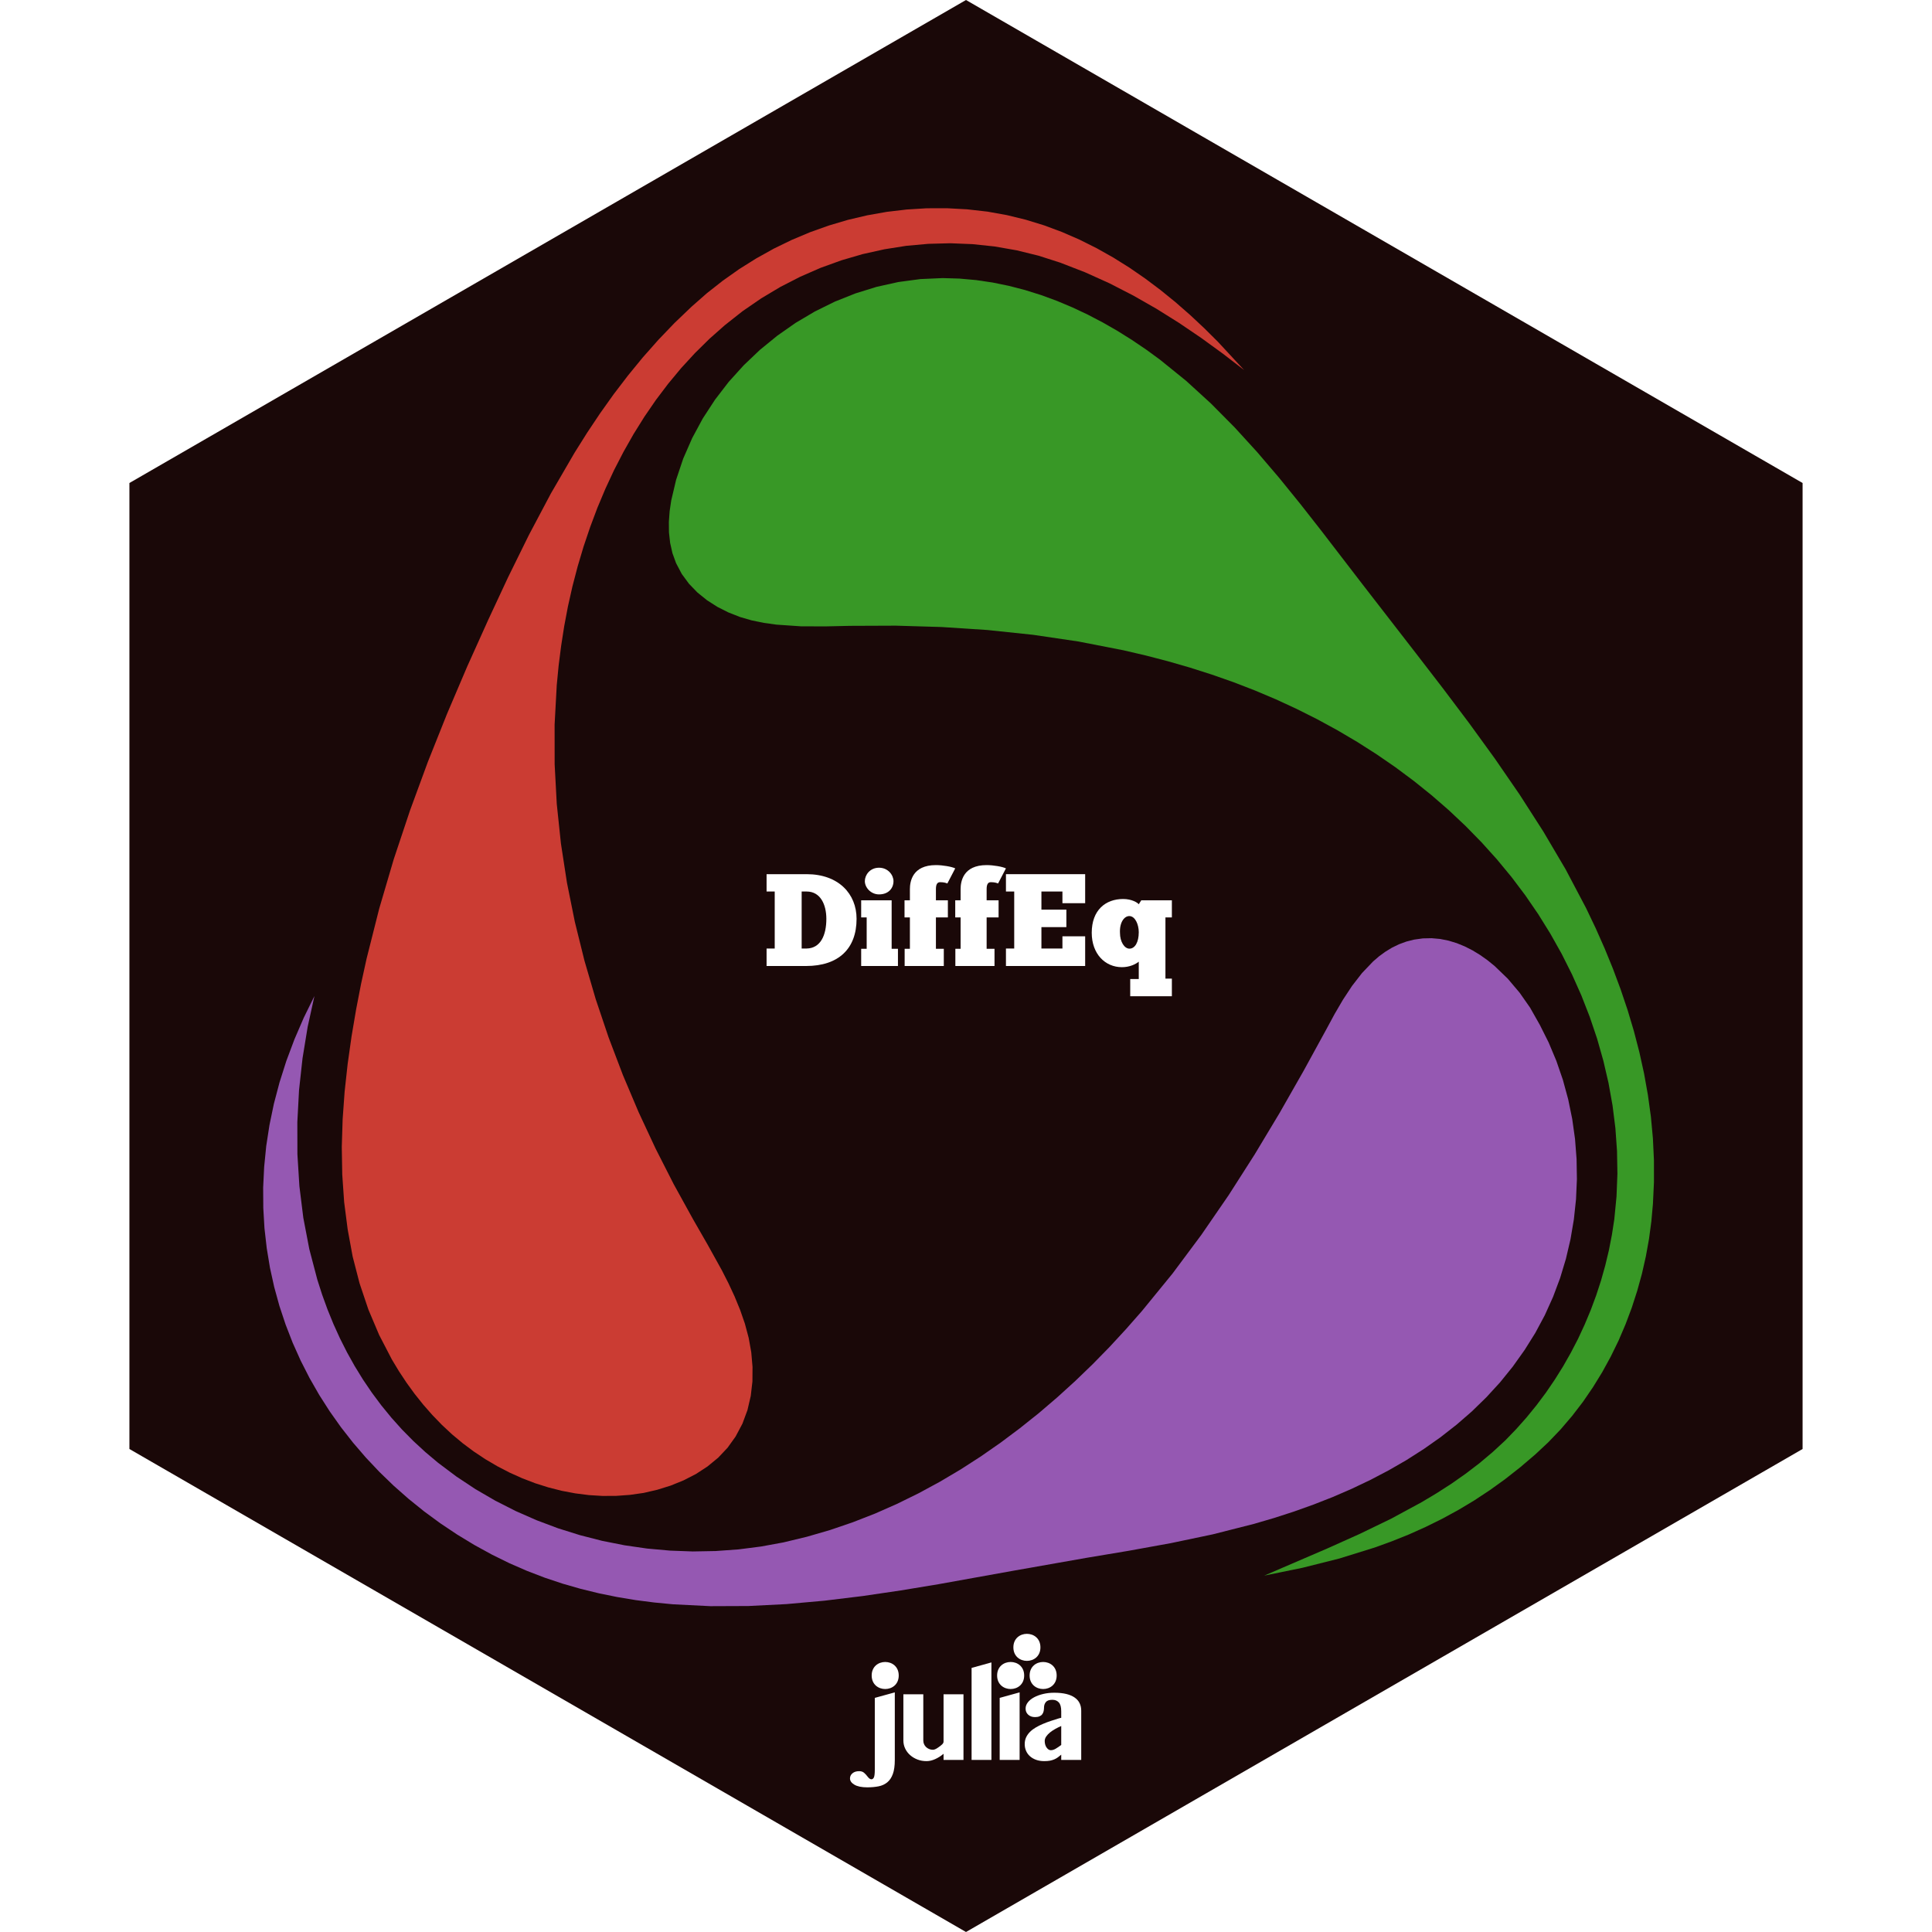
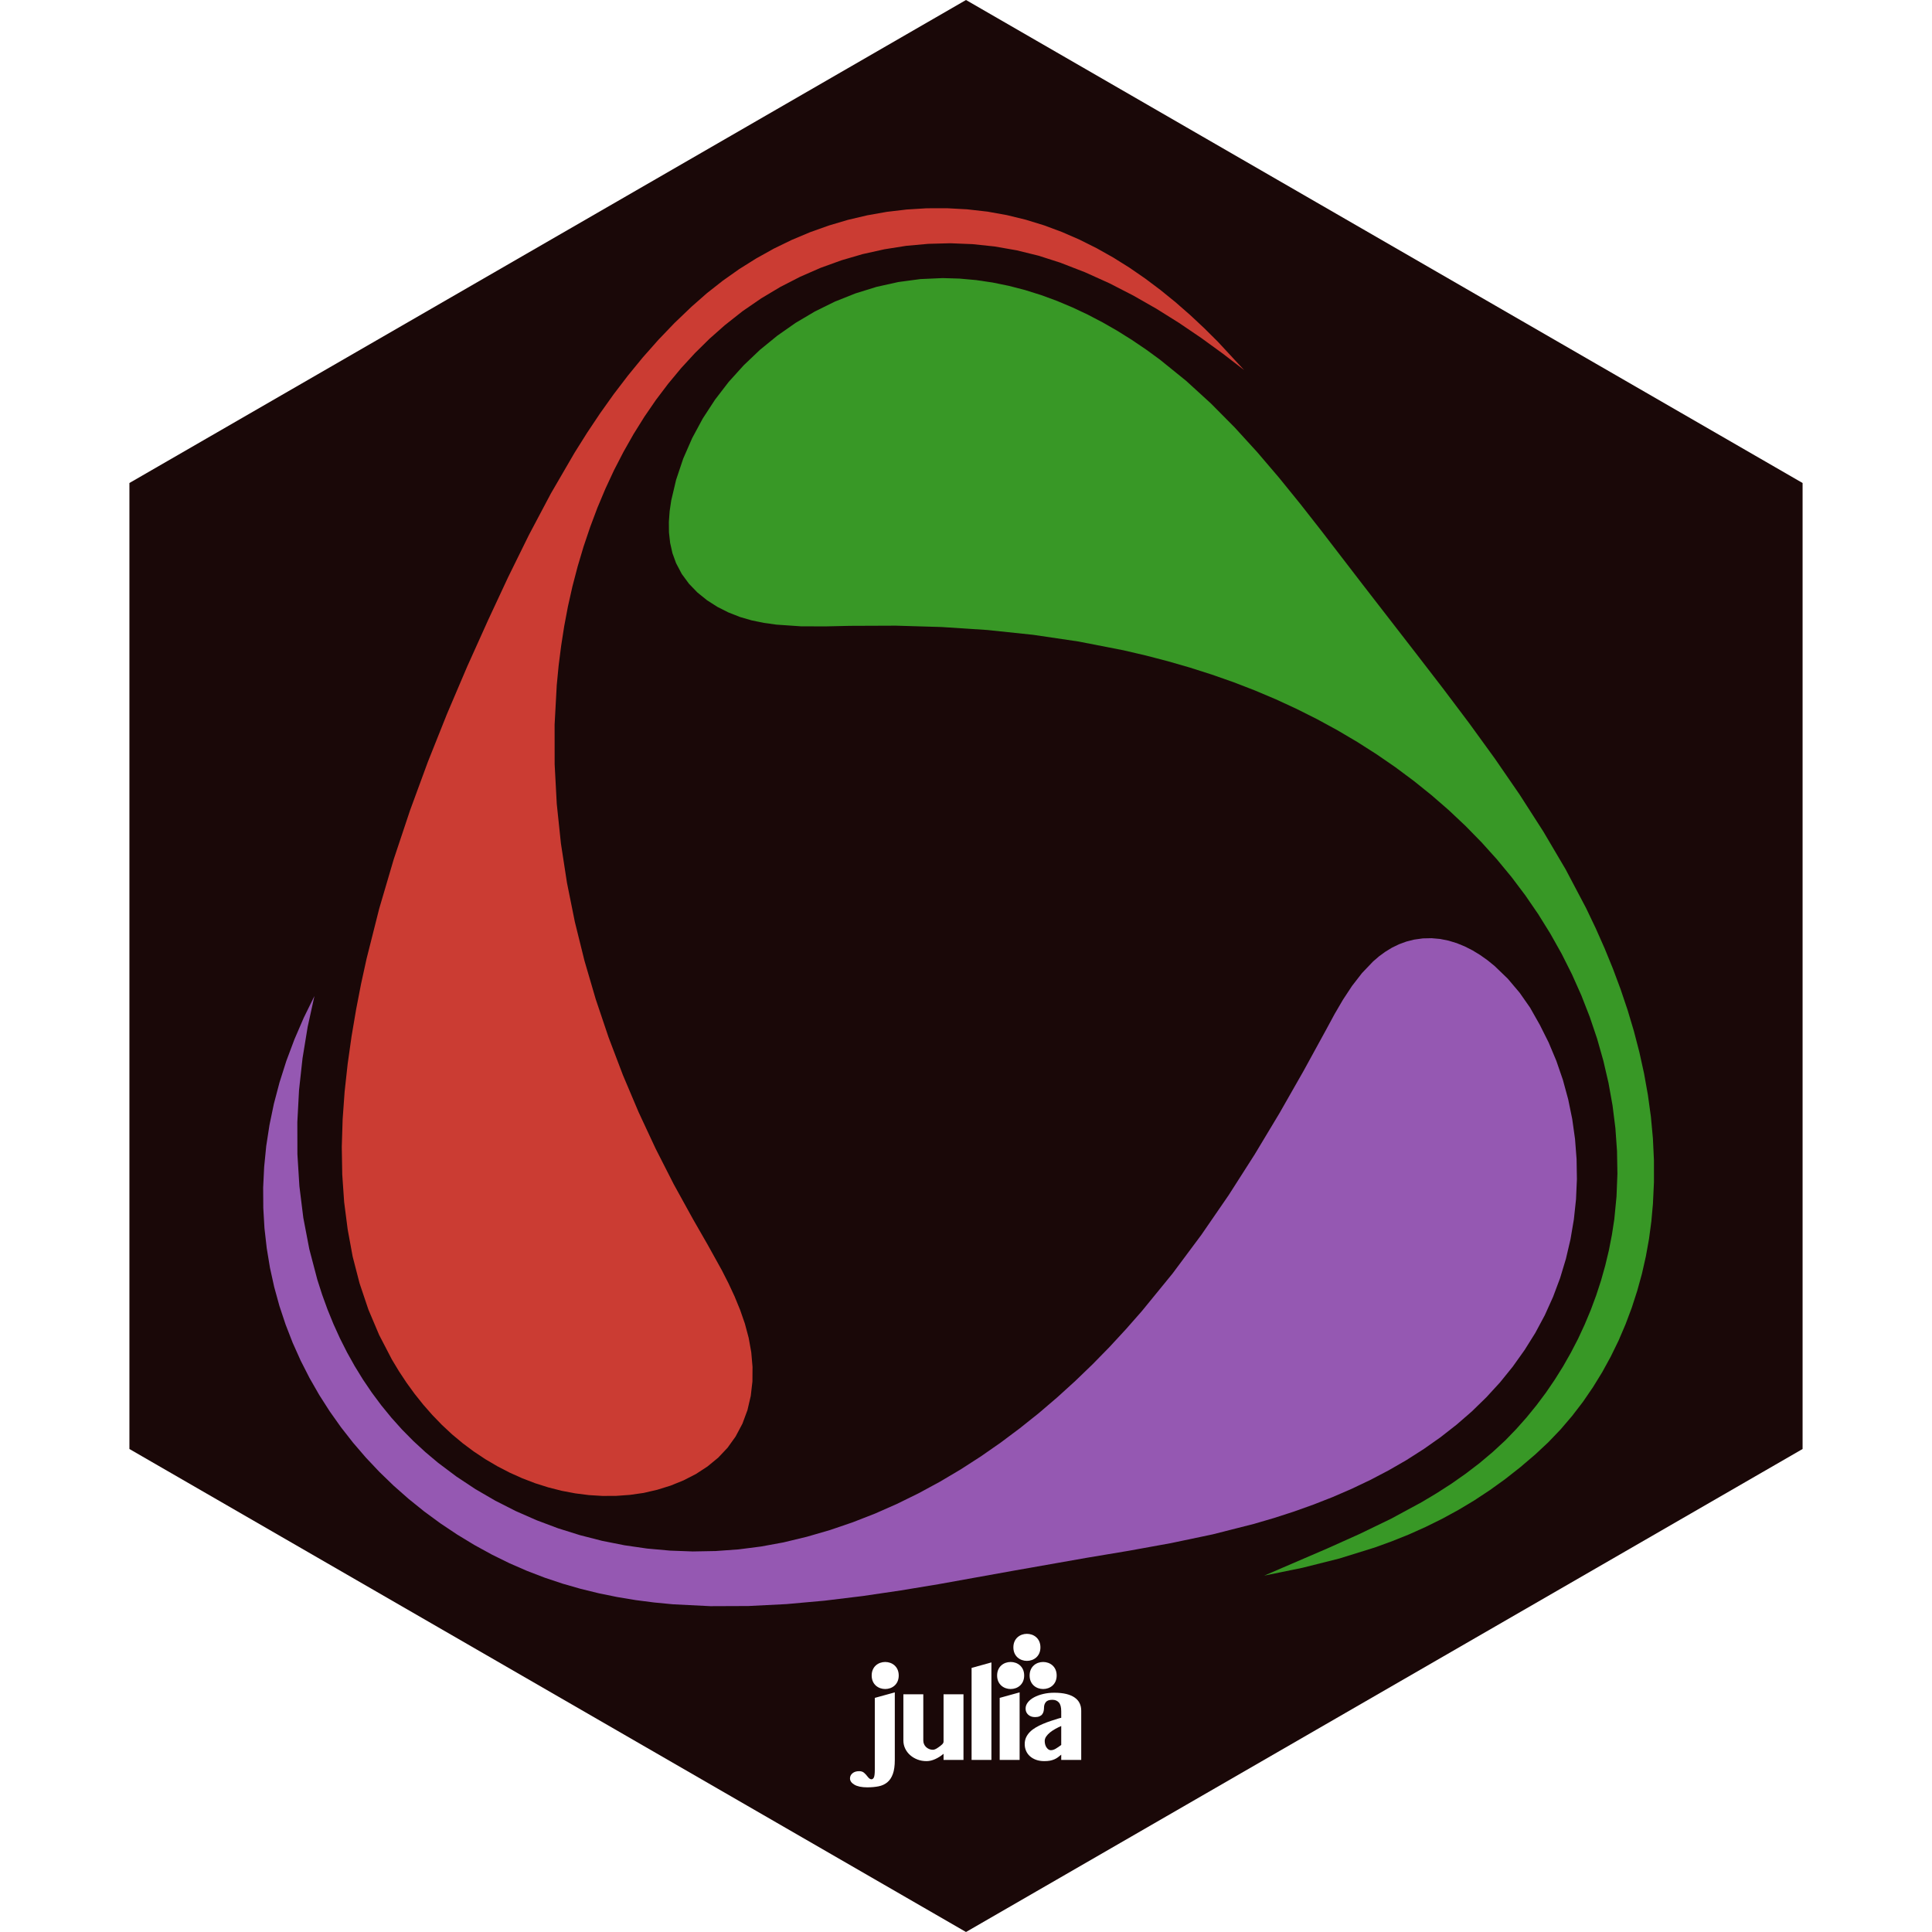
- <svg xmlns="http://www.w3.org/2000/svg" xmlns:xlink="http://www.w3.org/1999/xlink" width="500pt" height="500pt" viewBox="0 0 500 500" version="1.1">
-   <defs>
-     <g>
-       <symbol overflow="visible" id="glyph0-0">
-         <g>
- </g>
-       </symbol>
-       <symbol overflow="visible" id="glyph0-1">
-         <path style="stroke:none;" d="M 11.086 0 C 19.449 0 24.141 -4.453 24.141 -12.207 C 24.141 -18.699 19.449 -23.766 11.219 -23.766 L 0.852 -23.766 L 0.852 -19.277 L 2.957 -19.277 L 2.957 -4.523 L 0.852 -4.523 L 0.852 0 Z M 16.32 -12.207 C 16.32 -7.957 14.824 -4.59 11.219 -4.523 L 9.93 -4.523 L 9.93 -19.277 L 11.219 -19.277 C 14.824 -19.277 16.32 -15.844 16.32 -12.207 Z M 16.32 -12.207 " />
-       </symbol>
-       <symbol overflow="visible" id="glyph0-2">
-         <path style="stroke:none;" d="M 1.801 -21.965 C 1.801 -20.332 3.332 -18.531 5.473 -18.531 C 7.887 -18.531 9.215 -20.094 9.215 -21.965 C 9.215 -23.527 7.82 -25.434 5.473 -25.434 C 3.094 -25.434 1.801 -23.527 1.801 -21.965 Z M 10.371 -4.453 L 8.738 -4.453 L 8.738 -17 L 0.852 -17 L 0.852 -12.578 L 2.277 -12.578 L 2.277 -4.453 L 0.852 -4.453 L 0.852 0 L 10.371 0 Z M 10.371 -4.453 " />
-       </symbol>
-       <symbol overflow="visible" id="glyph0-3">
-         <path style="stroke:none;" d="M 13.973 -25.262 C 13.09 -25.703 10.742 -26.113 8.977 -26.113 C 2.855 -26.113 2.242 -21.828 2.242 -19.891 L 2.242 -17 L 0.852 -17 L 0.852 -12.578 L 2.242 -12.578 L 2.242 -4.453 L 0.883 -4.453 L 0.883 0 L 11.016 0 L 11.016 -4.453 L 8.977 -4.453 L 8.977 -12.578 L 12.07 -12.578 L 12.07 -17 L 8.977 -17 L 8.977 -19.891 C 8.977 -21.113 9.316 -21.691 10.062 -21.691 C 10.98 -21.691 11.559 -21.523 11.934 -21.352 Z M 13.973 -25.262 " />
-       </symbol>
-       <symbol overflow="visible" id="glyph0-4">
-         <path style="stroke:none;" d="M 0.852 -19.277 L 2.992 -19.277 L 2.992 -4.523 L 0.852 -4.523 L 0.852 0 L 21.352 0 L 21.352 -7.684 L 15.469 -7.684 L 15.469 -4.523 L 10.031 -4.523 L 10.031 -10.062 L 16.488 -10.062 L 16.488 -14.586 L 10.031 -14.586 L 10.031 -19.277 L 15.469 -19.277 L 15.469 -16.254 L 21.352 -16.254 L 21.352 -23.766 L 0.852 -23.766 Z M 0.852 -19.277 " />
-       </symbol>
-       <symbol overflow="visible" id="glyph0-5">
-         <path style="stroke:none;" d="M 10.812 7.82 L 21.59 7.82 L 21.59 3.266 L 19.926 3.266 L 19.926 -12.578 L 21.59 -12.578 L 21.59 -17 L 13.668 -17 L 13.023 -15.98 C 12.684 -16.422 11.188 -17.34 8.977 -17.34 C 4.453 -17.34 0.852 -14.484 0.852 -8.602 C 0.852 -3.129 4.316 0.305 8.672 0.305 C 10.676 0.305 12.238 -0.477 13.023 -1.121 L 13.023 3.367 L 10.812 3.367 Z M 13.023 -8.738 C 13.023 -6.152 12.035 -4.488 10.609 -4.488 C 9.316 -4.488 8.16 -6.258 8.16 -8.566 C 8.023 -11.254 9.246 -12.922 10.574 -12.922 C 12.07 -12.922 13.023 -10.777 13.023 -8.738 Z M 13.023 -8.738 " />
-       </symbol>
-     </g>
-   </defs>
-   <g id="surface346">
+ <svg xmlns="http://www.w3.org/2000/svg" width="500pt" height="500pt" viewBox="0 0 500 500" version="1.1">
+   <g id="surface1167818">
    <path style=" stroke:none;fill-rule:nonzero;fill:rgb(10%,3%,3%);fill-opacity:1;" d="M 33.492 375 L 33.492 125 L 250 0 L 466.508 125 L 466.508 375 L 250 500 Z M 33.492 375 " />
-     <g style="fill:rgb(100%,100%,100%);fill-opacity:1;">
-       <use xlink:href="#glyph0-1" x="197.539" y="250" />
-       <use xlink:href="#glyph0-2" x="222.019" y="250" />
-       <use xlink:href="#glyph0-3" x="233.239" y="250" />
-       <use xlink:href="#glyph0-3" x="246.363" y="250" />
-       <use xlink:href="#glyph0-4" x="259.487" y="250" />
-       <use xlink:href="#glyph0-5" x="281.689" y="250" />
-     </g>
    <path style=" stroke:none;fill-rule:nonzero;fill:rgb(22%,59.6%,14.9%);fill-opacity:1;" d="M 327.176 407.77 L 343.617 400.691 L 351.871 396.984 L 360.023 393.039 L 367.965 388.738 L 371.824 386.43 L 375.602 384 L 379.273 381.426 L 382.836 378.707 L 386.27 375.82 L 389.574 372.77 L 392.391 369.852 L 395.086 366.82 L 397.648 363.672 L 400.082 360.422 L 402.367 357.066 L 404.523 353.625 L 406.527 350.094 L 408.398 346.488 L 410.109 342.801 L 411.676 339.055 L 413.09 335.246 L 414.348 331.391 L 415.445 327.48 L 416.387 323.539 L 417.16 319.562 L 417.777 315.566 L 418.352 309.664 L 418.586 303.758 L 418.48 297.848 L 418.062 291.961 L 417.324 286.094 L 416.281 280.27 L 414.941 274.496 L 413.324 268.793 L 411.422 263.16 L 409.258 257.617 L 406.832 252.176 L 404.16 246.855 L 401.242 241.656 L 398.105 236.605 L 394.742 231.699 L 391.176 226.969 L 387.398 222.398 L 383.438 218.004 L 379.297 213.773 L 374.996 209.719 L 370.527 205.832 L 365.914 202.121 L 361.156 198.578 L 356.273 195.215 L 351.258 192.016 L 346.137 188.996 L 340.91 186.148 L 335.598 183.48 L 330.191 180.98 L 324.715 178.668 L 319.172 176.527 L 313.574 174.566 L 307.926 172.766 L 302.234 171.125 L 296.5 169.633 L 290.734 168.289 L 279.102 166.02 L 267.371 164.289 L 255.562 163.047 L 243.707 162.273 L 231.836 161.922 L 219.977 161.969 L 213.641 162.109 L 207.273 162.09 L 200.902 161.652 L 197.727 161.203 L 194.574 160.566 L 191.512 159.676 L 188.527 158.504 L 185.66 157.059 L 182.973 155.34 L 180.5 153.344 L 178.316 151.086 L 176.453 148.559 L 174.977 145.77 L 174.031 143.172 L 173.43 140.504 L 173.129 137.781 L 173.102 135.039 L 173.305 132.281 L 173.711 129.535 L 174.977 124.168 L 176.824 118.664 L 179.145 113.363 L 181.891 108.277 L 185.051 103.434 L 188.578 98.844 L 192.461 94.547 L 196.656 90.555 L 201.148 86.891 L 205.891 83.566 L 210.867 80.621 L 216.047 78.062 L 221.406 75.93 L 226.898 74.227 L 232.516 72.984 L 238.215 72.223 L 243.977 71.969 L 248.309 72.098 L 252.617 72.484 L 256.887 73.117 L 261.125 73.984 L 265.312 75.07 L 269.457 76.371 L 273.539 77.871 L 277.57 79.566 L 281.523 81.43 L 285.414 83.465 L 289.227 85.652 L 292.965 87.996 L 296.609 90.461 L 300.164 93.055 L 306.977 98.566 L 313.398 104.43 L 319.523 110.609 L 325.387 117.035 L 331.047 123.668 L 336.539 130.441 L 341.93 137.32 L 352.574 151.168 L 366.469 169.109 L 373.395 178.098 L 380.223 187.164 L 386.875 196.336 L 393.297 205.668 L 399.414 215.199 L 405.176 224.969 L 410.48 235.023 L 412.938 240.168 L 415.254 245.387 L 417.41 250.66 L 419.402 256 L 421.219 261.391 L 422.848 266.84 L 424.27 272.32 L 425.488 277.848 L 426.48 283.41 L 427.25 289.004 L 427.77 294.617 L 428.039 300.254 L 428.043 305.902 L 427.777 311.566 L 427.367 316.102 L 426.762 320.633 L 425.949 325.141 L 424.938 329.621 L 423.715 334.051 L 422.301 338.43 L 420.684 342.734 L 418.875 346.965 L 416.859 351.09 L 414.652 355.117 L 412.246 359.027 L 409.656 362.809 L 406.867 366.441 L 403.891 369.922 L 400.727 373.23 L 397.375 376.367 L 393.48 379.691 L 389.543 382.789 L 385.551 385.66 L 381.508 388.328 L 377.395 390.789 L 373.223 393.066 L 368.98 395.16 L 364.672 397.094 L 360.277 398.859 L 355.812 400.484 L 346.633 403.34 L 337.094 405.738 L 327.176 407.77 " />
    <path style=" stroke:none;fill-rule:nonzero;fill:rgb(58.4%,34.5%,69.8%);fill-opacity:1;" d="M 400.777 269.77 L 398.523 265.27 L 395.977 260.77 L 393.289 256.926 L 390.215 253.289 L 386.789 249.988 L 384.961 248.504 L 383.07 247.164 L 381.102 245.961 L 379.082 244.934 L 377 244.082 L 374.875 243.438 L 372.699 243 L 370.492 242.805 L 368.246 242.852 L 365.977 243.168 L 363.965 243.676 L 362.055 244.379 L 360.242 245.258 L 358.531 246.305 L 356.898 247.492 L 355.355 248.824 L 352.496 251.816 L 349.902 255.16 L 347.547 258.742 L 345.383 262.449 L 343.375 266.168 L 337.359 277.152 L 331.156 288.039 L 324.707 298.77 L 317.973 309.312 L 310.891 319.605 L 303.434 329.613 L 295.543 339.277 L 291.418 343.969 L 287.176 348.566 L 282.793 353.043 L 278.277 357.398 L 273.633 361.617 L 268.867 365.695 L 263.965 369.609 L 258.949 373.363 L 253.816 376.934 L 248.57 380.316 L 243.203 383.492 L 237.734 386.457 L 232.152 389.199 L 226.477 391.707 L 220.691 393.965 L 214.812 395.973 L 208.836 397.707 L 202.777 399.168 L 196.965 400.234 L 191.105 400.984 L 185.207 401.406 L 179.293 401.516 L 173.375 401.297 L 167.48 400.766 L 161.621 399.918 L 155.82 398.766 L 150.078 397.293 L 144.43 395.523 L 138.887 393.441 L 133.473 391.062 L 128.188 388.379 L 123.066 385.402 L 118.121 382.129 L 113.375 378.566 L 110.102 375.816 L 106.996 372.953 L 104.055 369.977 L 101.289 366.891 L 98.676 363.695 L 96.227 360.406 L 93.934 357.023 L 91.805 353.559 L 89.816 350 L 87.984 346.371 L 86.301 342.668 L 84.766 338.898 L 83.371 335.062 L 82.125 331.18 L 80.047 323.266 L 78.5 315.184 L 77.484 306.988 L 76.969 298.715 L 76.949 290.418 L 77.391 282.125 L 78.293 273.895 L 79.621 265.758 L 81.375 257.77 L 78.613 263.387 L 76.195 268.992 L 74.102 274.574 L 72.336 280.141 L 70.879 285.664 L 69.738 291.16 L 68.898 296.609 L 68.363 302.016 L 68.105 307.359 L 68.141 312.648 L 68.445 317.871 L 69.031 323.027 L 69.867 328.102 L 70.969 333.098 L 72.32 338 L 73.922 342.816 L 75.75 347.52 L 77.816 352.129 L 80.105 356.621 L 82.613 361.004 L 85.332 365.258 L 88.258 369.387 L 91.383 373.379 L 94.703 377.238 L 98.199 380.941 L 101.883 384.504 L 105.738 387.902 L 109.762 391.145 L 113.938 394.215 L 118.273 397.113 L 122.75 399.832 L 127.375 402.367 L 131.859 404.57 L 136.395 406.547 L 140.977 408.305 L 145.613 409.852 L 150.277 411.191 L 154.984 412.344 L 159.727 413.309 L 164.508 414.105 L 169.309 414.723 L 174.137 415.188 L 183.871 415.676 L 193.672 415.637 L 203.523 415.141 L 213.387 414.254 L 223.262 413.055 L 233.102 411.605 L 242.906 409.984 L 262.27 406.5 L 281.176 403.168 L 292.117 401.34 L 303.023 399.363 L 313.852 397.09 L 324.574 394.367 L 329.699 392.863 L 334.805 391.215 L 339.863 389.406 L 344.875 387.445 L 349.805 385.309 L 354.648 383.004 L 359.383 380.523 L 364 377.863 L 368.473 375.004 L 372.793 371.965 L 376.938 368.723 L 380.906 365.281 L 384.66 361.625 L 388.207 357.758 L 391.512 353.672 L 394.574 349.367 L 397.336 344.957 L 399.793 340.371 L 401.93 335.633 L 403.754 330.766 L 405.258 325.785 L 406.445 320.715 L 407.316 315.574 L 407.871 310.391 L 408.102 305.172 L 408.016 299.957 L 407.613 294.754 L 406.891 289.598 L 405.844 284.496 L 404.477 279.477 L 402.785 274.559 L 400.777 269.77 " />
    <path style=" stroke:none;fill-rule:nonzero;fill:rgb(79.6%,23.5%,20%);fill-opacity:1;" d="M 321.977 95.77 L 316.504 91.551 L 310.902 87.48 L 305.168 83.59 L 299.297 79.914 L 293.277 76.477 L 287.125 73.316 L 280.82 70.469 L 274.375 67.969 L 268.781 66.176 L 263.125 64.785 L 257.422 63.789 L 251.695 63.184 L 245.953 62.953 L 240.227 63.105 L 234.523 63.621 L 228.875 64.516 L 223.281 65.758 L 217.777 67.363 L 212.375 69.316 L 207.098 71.621 L 201.953 74.258 L 196.977 77.234 L 192.176 80.535 L 187.574 84.168 L 183.617 87.672 L 179.859 91.375 L 176.297 95.25 L 172.93 99.305 L 169.75 103.508 L 166.762 107.863 L 163.961 112.348 L 161.348 116.965 L 158.91 121.684 L 156.668 126.508 L 154.605 131.418 L 152.727 136.418 L 151.02 141.477 L 149.496 146.598 L 148.145 151.766 L 146.977 156.969 L 146.02 162.035 L 145.227 167.121 L 144.578 172.215 L 144.086 177.324 L 143.531 187.555 L 143.543 197.805 L 144.09 208.047 L 145.164 218.273 L 146.73 228.457 L 148.773 238.59 L 151.262 248.641 L 154.18 258.609 L 157.5 268.469 L 161.203 278.211 L 165.262 287.805 L 169.66 297.238 L 174.371 306.496 L 179.375 315.566 L 183.152 322.145 L 186.824 328.766 L 188.531 332.117 L 190.117 335.531 L 191.543 339.004 L 192.777 342.566 L 193.754 346.219 L 194.426 349.969 L 194.754 353.75 L 194.727 357.539 L 194.293 361.273 L 193.445 364.922 L 192.145 368.434 L 190.375 371.77 L 188.297 374.672 L 185.863 377.25 L 183.117 379.508 L 180.121 381.465 L 176.91 383.113 L 173.551 384.477 L 170.082 385.555 L 166.574 386.367 L 163.035 386.871 L 159.488 387.129 L 155.934 387.145 L 152.395 386.93 L 148.867 386.48 L 145.379 385.82 L 141.922 384.941 L 138.523 383.867 L 135.176 382.582 L 131.906 381.117 L 128.715 379.465 L 125.621 377.648 L 122.625 375.656 L 119.746 373.508 L 116.988 371.207 L 114.375 368.77 L 111.883 366.195 L 109.531 363.516 L 107.305 360.727 L 105.215 357.848 L 103.246 354.871 L 101.41 351.82 L 98.125 345.492 L 95.336 338.902 L 93.055 332.117 L 91.266 325.188 L 89.977 318.168 L 89.066 311.086 L 88.574 303.969 L 88.453 296.82 L 88.676 289.664 L 89.191 282.5 L 89.973 275.355 L 90.977 268.238 L 92.176 261.168 L 93.445 254.617 L 94.871 248.105 L 98.133 235.176 L 101.898 222.375 L 106.121 209.715 L 110.73 197.176 L 115.68 184.773 L 120.91 172.5 L 126.375 160.367 L 131.492 149.398 L 136.867 138.48 L 142.574 127.703 L 148.699 117.164 L 151.938 112.008 L 155.312 106.957 L 158.832 102.012 L 162.512 97.195 L 166.352 92.504 L 170.371 87.965 L 174.574 83.578 L 178.977 79.367 L 182.949 75.875 L 187.078 72.629 L 191.344 69.617 L 195.75 66.859 L 200.273 64.34 L 204.91 62.086 L 209.652 60.094 L 214.496 58.367 L 219.418 56.906 L 224.422 55.727 L 229.492 54.828 L 234.629 54.223 L 239.809 53.902 L 245.035 53.887 L 250.289 54.172 L 255.574 54.77 L 260.57 55.668 L 265.453 56.859 L 270.211 58.32 L 274.859 60.051 L 279.383 62.02 L 283.801 64.227 L 288.102 66.645 L 292.297 69.27 L 296.371 72.078 L 300.344 75.062 L 304.207 78.199 L 307.969 81.488 L 311.617 84.898 L 315.172 88.43 L 321.977 95.77 " />
-     <path style=" stroke:none;fill-rule:nonzero;fill:rgb(100%,100%,100%);fill-opacity:1;" d="M 231.574 455.461 C 231.574 456.969 231.406 458.188 231.066 459.113 C 230.727 460.039 230.246 460.762 229.617 461.273 C 228.992 461.785 228.242 462.129 227.371 462.301 C 226.496 462.473 225.523 462.562 224.453 462.562 C 223.004 462.562 221.898 462.336 221.129 461.883 C 220.359 461.43 219.977 460.887 219.977 460.254 C 219.977 459.727 220.191 459.281 220.621 458.922 C 221.051 458.559 221.625 458.379 222.352 458.379 C 222.895 458.379 223.328 458.527 223.648 458.82 C 223.973 459.113 224.242 459.402 224.453 459.691 C 224.695 460.008 224.898 460.219 225.062 460.324 C 225.23 460.43 225.379 460.48 225.516 460.48 C 225.801 460.48 226.02 460.312 226.172 459.973 C 226.32 459.633 226.398 458.973 226.398 457.996 L 226.398 439.41 L 231.574 437.984 L 231.574 455.461 M 238.949 438.484 L 238.949 450.441 C 238.949 450.773 239.012 451.086 239.141 451.383 C 239.27 451.676 239.445 451.93 239.672 452.141 C 239.898 452.352 240.16 452.52 240.461 452.648 C 240.766 452.777 241.09 452.84 241.434 452.84 C 241.828 452.84 242.273 452.621 242.812 452.242 C 243.672 451.641 244.191 451.227 244.191 450.738 C 244.191 450.621 244.191 438.484 244.191 438.484 L 249.348 438.484 L 249.348 455.461 L 244.191 455.461 L 244.191 453.879 C 243.516 454.453 242.793 454.91 242.023 455.258 C 241.254 455.605 240.508 455.777 239.785 455.777 C 238.941 455.777 238.156 455.641 237.434 455.359 C 236.711 455.082 236.078 454.699 235.535 454.219 C 234.992 453.738 234.566 453.172 234.258 452.523 C 233.949 451.875 233.793 451.18 233.793 450.441 L 233.793 438.484 L 238.949 438.484 M 256.578 455.461 L 251.445 455.461 L 251.445 431.656 L 256.578 430.23 L 256.578 455.461 M 258.719 439.41 L 263.875 437.984 L 263.875 455.461 L 258.719 455.461 L 258.719 439.41 M 274.645 446.691 C 274.148 446.902 273.645 447.145 273.141 447.426 C 272.637 447.703 272.176 448.008 271.762 448.34 C 271.348 448.672 271.012 449.027 270.758 449.402 C 270.5 449.781 270.371 450.172 270.371 450.578 C 270.371 450.895 270.414 451.199 270.496 451.496 C 270.578 451.789 270.695 452.039 270.848 452.25 C 270.996 452.461 271.164 452.633 271.344 452.762 C 271.523 452.887 271.723 452.953 271.934 452.953 C 272.355 452.953 272.781 452.824 273.211 452.566 C 273.641 452.312 274.117 451.988 274.645 451.598 L 274.645 446.691 M 279.82 455.461 L 274.645 455.461 L 274.645 454.105 C 274.359 454.348 274.078 454.57 273.809 454.773 C 273.539 454.977 273.23 455.152 272.895 455.305 C 272.555 455.453 272.172 455.57 271.75 455.656 C 271.328 455.738 270.832 455.777 270.258 455.777 C 269.477 455.777 268.77 455.664 268.145 455.441 C 267.52 455.215 266.988 454.906 266.551 454.512 C 266.113 454.121 265.777 453.656 265.547 453.121 C 265.312 452.586 265.195 452.004 265.195 451.371 C 265.195 450.723 265.32 450.133 265.566 449.605 C 265.816 449.078 266.156 448.605 266.586 448.184 C 267.016 447.762 267.516 447.383 268.09 447.051 C 268.66 446.719 269.277 446.414 269.93 446.137 C 270.586 445.855 271.27 445.602 271.977 445.367 C 272.684 445.133 273.387 444.91 274.078 444.699 L 274.645 444.566 L 274.645 442.891 C 274.645 441.809 274.438 441.039 274.023 440.586 C 273.609 440.133 273.055 439.906 272.363 439.906 C 271.547 439.906 270.98 440.105 270.664 440.496 C 270.348 440.887 270.191 441.363 270.191 441.918 C 270.191 442.234 270.156 442.547 270.09 442.848 C 270.023 443.148 269.906 443.41 269.738 443.637 C 269.574 443.863 269.336 444.047 269.027 444.18 C 268.719 444.316 268.328 444.383 267.863 444.383 C 267.141 444.383 266.551 444.176 266.098 443.762 C 265.648 443.348 265.422 442.824 265.422 442.191 C 265.422 441.602 265.621 441.059 266.02 440.551 C 266.418 440.047 266.957 439.613 267.637 439.254 C 268.316 438.891 269.098 438.605 269.988 438.395 C 270.875 438.184 271.82 438.078 272.812 438.078 C 274.035 438.078 275.086 438.188 275.969 438.402 C 276.848 438.621 277.578 438.934 278.148 439.344 C 278.723 439.75 279.145 440.238 279.414 440.812 C 279.688 441.383 279.82 442.027 279.82 442.734 L 279.82 455.461 " />
+     <path style=" stroke:none;fill-rule:nonzero;fill:rgb(100%,100%,100%);fill-opacity:1;" d="M 231.574 455.461 C 231.574 456.969 231.406 458.188 231.066 459.113 C 230.727 460.039 230.246 460.762 229.617 461.273 C 228.992 461.785 228.242 462.129 227.371 462.301 C 226.496 462.473 225.523 462.562 224.453 462.562 C 223.004 462.562 221.898 462.336 221.129 461.883 C 220.359 461.43 219.977 460.887 219.977 460.254 C 219.977 459.727 220.191 459.281 220.621 458.922 C 221.051 458.559 221.625 458.379 222.352 458.379 C 222.895 458.379 223.328 458.527 223.648 458.82 C 223.973 459.113 224.242 459.402 224.453 459.691 C 224.695 460.008 224.898 460.219 225.062 460.324 C 225.23 460.43 225.379 460.48 225.516 460.48 C 225.801 460.48 226.02 460.312 226.172 459.973 C 226.32 459.633 226.398 458.973 226.398 457.996 L 226.398 439.41 L 231.574 437.984 Z M 238.949 438.484 L 238.949 450.441 C 238.949 450.773 239.012 451.086 239.141 451.383 C 239.27 451.676 239.445 451.93 239.672 452.141 C 239.898 452.352 240.16 452.52 240.461 452.648 C 240.766 452.777 241.09 452.84 241.434 452.84 C 241.828 452.84 242.273 452.621 242.812 452.242 C 243.672 451.641 244.191 451.227 244.191 450.738 C 244.191 450.621 244.191 438.484 244.191 438.484 L 249.348 438.484 L 249.348 455.461 L 244.191 455.461 L 244.191 453.879 C 243.516 454.453 242.793 454.91 242.023 455.258 C 241.254 455.605 240.508 455.777 239.785 455.777 C 238.941 455.777 238.156 455.641 237.434 455.359 C 236.711 455.082 236.078 454.699 235.535 454.219 C 234.992 453.738 234.566 453.172 234.258 452.523 C 233.949 451.875 233.793 451.18 233.793 450.441 L 233.793 438.484 Z M 256.578 455.461 L 251.445 455.461 L 251.445 431.656 L 256.578 430.23 Z M 258.719 439.41 L 263.875 437.984 L 263.875 455.461 L 258.719 455.461 Z M 274.645 446.691 C 274.148 446.902 273.645 447.145 273.141 447.426 C 272.637 447.703 272.176 448.008 271.762 448.34 C 271.348 448.672 271.012 449.027 270.758 449.402 C 270.5 449.781 270.371 450.172 270.371 450.578 C 270.371 450.895 270.414 451.199 270.496 451.496 C 270.578 451.789 270.695 452.039 270.848 452.25 C 270.996 452.461 271.164 452.633 271.344 452.762 C 271.523 452.887 271.723 452.953 271.934 452.953 C 272.355 452.953 272.781 452.824 273.211 452.566 C 273.641 452.312 274.117 451.988 274.645 451.598 Z M 279.82 455.461 L 274.645 455.461 L 274.645 454.105 C 274.359 454.348 274.078 454.57 273.809 454.773 C 273.539 454.977 273.23 455.152 272.895 455.305 C 272.555 455.453 272.172 455.57 271.75 455.656 C 271.328 455.738 270.832 455.777 270.258 455.777 C 269.477 455.777 268.77 455.664 268.145 455.441 C 267.52 455.215 266.988 454.906 266.551 454.512 C 266.113 454.121 265.777 453.656 265.547 453.121 C 265.312 452.586 265.195 452.004 265.195 451.371 C 265.195 450.723 265.32 450.133 265.566 449.605 C 265.816 449.078 266.156 448.605 266.586 448.184 C 267.016 447.762 267.516 447.383 268.09 447.051 C 268.66 446.719 269.277 446.414 269.93 446.137 C 270.586 445.855 271.27 445.602 271.977 445.367 C 272.684 445.133 273.387 444.91 274.078 444.699 L 274.645 444.566 L 274.645 442.891 C 274.645 441.809 274.438 441.039 274.023 440.586 C 273.609 440.133 273.055 439.906 272.363 439.906 C 271.547 439.906 270.98 440.105 270.664 440.496 C 270.348 440.887 270.191 441.363 270.191 441.918 C 270.191 442.234 270.156 442.547 270.09 442.848 C 270.023 443.148 269.906 443.41 269.738 443.637 C 269.574 443.863 269.336 444.047 269.027 444.18 C 268.719 444.316 268.328 444.383 267.863 444.383 C 267.141 444.383 266.551 444.176 266.098 443.762 C 265.648 443.348 265.422 442.824 265.422 442.191 C 265.422 441.602 265.621 441.059 266.02 440.551 C 266.418 440.047 266.957 439.613 267.637 439.254 C 268.316 438.891 269.098 438.605 269.988 438.395 C 270.875 438.184 271.82 438.078 272.812 438.078 C 274.035 438.078 275.086 438.188 275.969 438.402 C 276.848 438.621 277.578 438.934 278.148 439.344 C 278.723 439.75 279.145 440.238 279.414 440.812 C 279.688 441.383 279.82 442.027 279.82 442.734 Z M 279.82 455.461 " />
    <path style=" stroke:none;fill-rule:nonzero;fill:rgb(100%,100%,100%);fill-opacity:1;" d="M 265.055 433.617 C 265.055 438.285 258.055 438.285 258.055 433.617 C 258.055 428.953 265.055 428.953 265.055 433.617 " />
    <path style=" stroke:none;fill-rule:nonzero;fill:rgb(100%,100%,100%);fill-opacity:1;" d="M 232.59 433.617 C 232.59 438.285 225.59 438.285 225.59 433.617 C 225.59 428.953 232.59 428.953 232.59 433.617 " />
    <path style=" stroke:none;fill-rule:nonzero;fill:rgb(100%,100%,100%);fill-opacity:1;" d="M 273.465 433.617 C 273.465 438.285 266.465 438.285 266.465 433.617 C 266.465 428.953 273.465 428.953 273.465 433.617 " />
    <path style=" stroke:none;fill-rule:nonzero;fill:rgb(100%,100%,100%);fill-opacity:1;" d="M 269.262 426.336 C 269.262 431 262.262 431 262.262 426.336 C 262.262 421.668 269.262 421.668 269.262 426.336 " />
  </g>
</svg>
